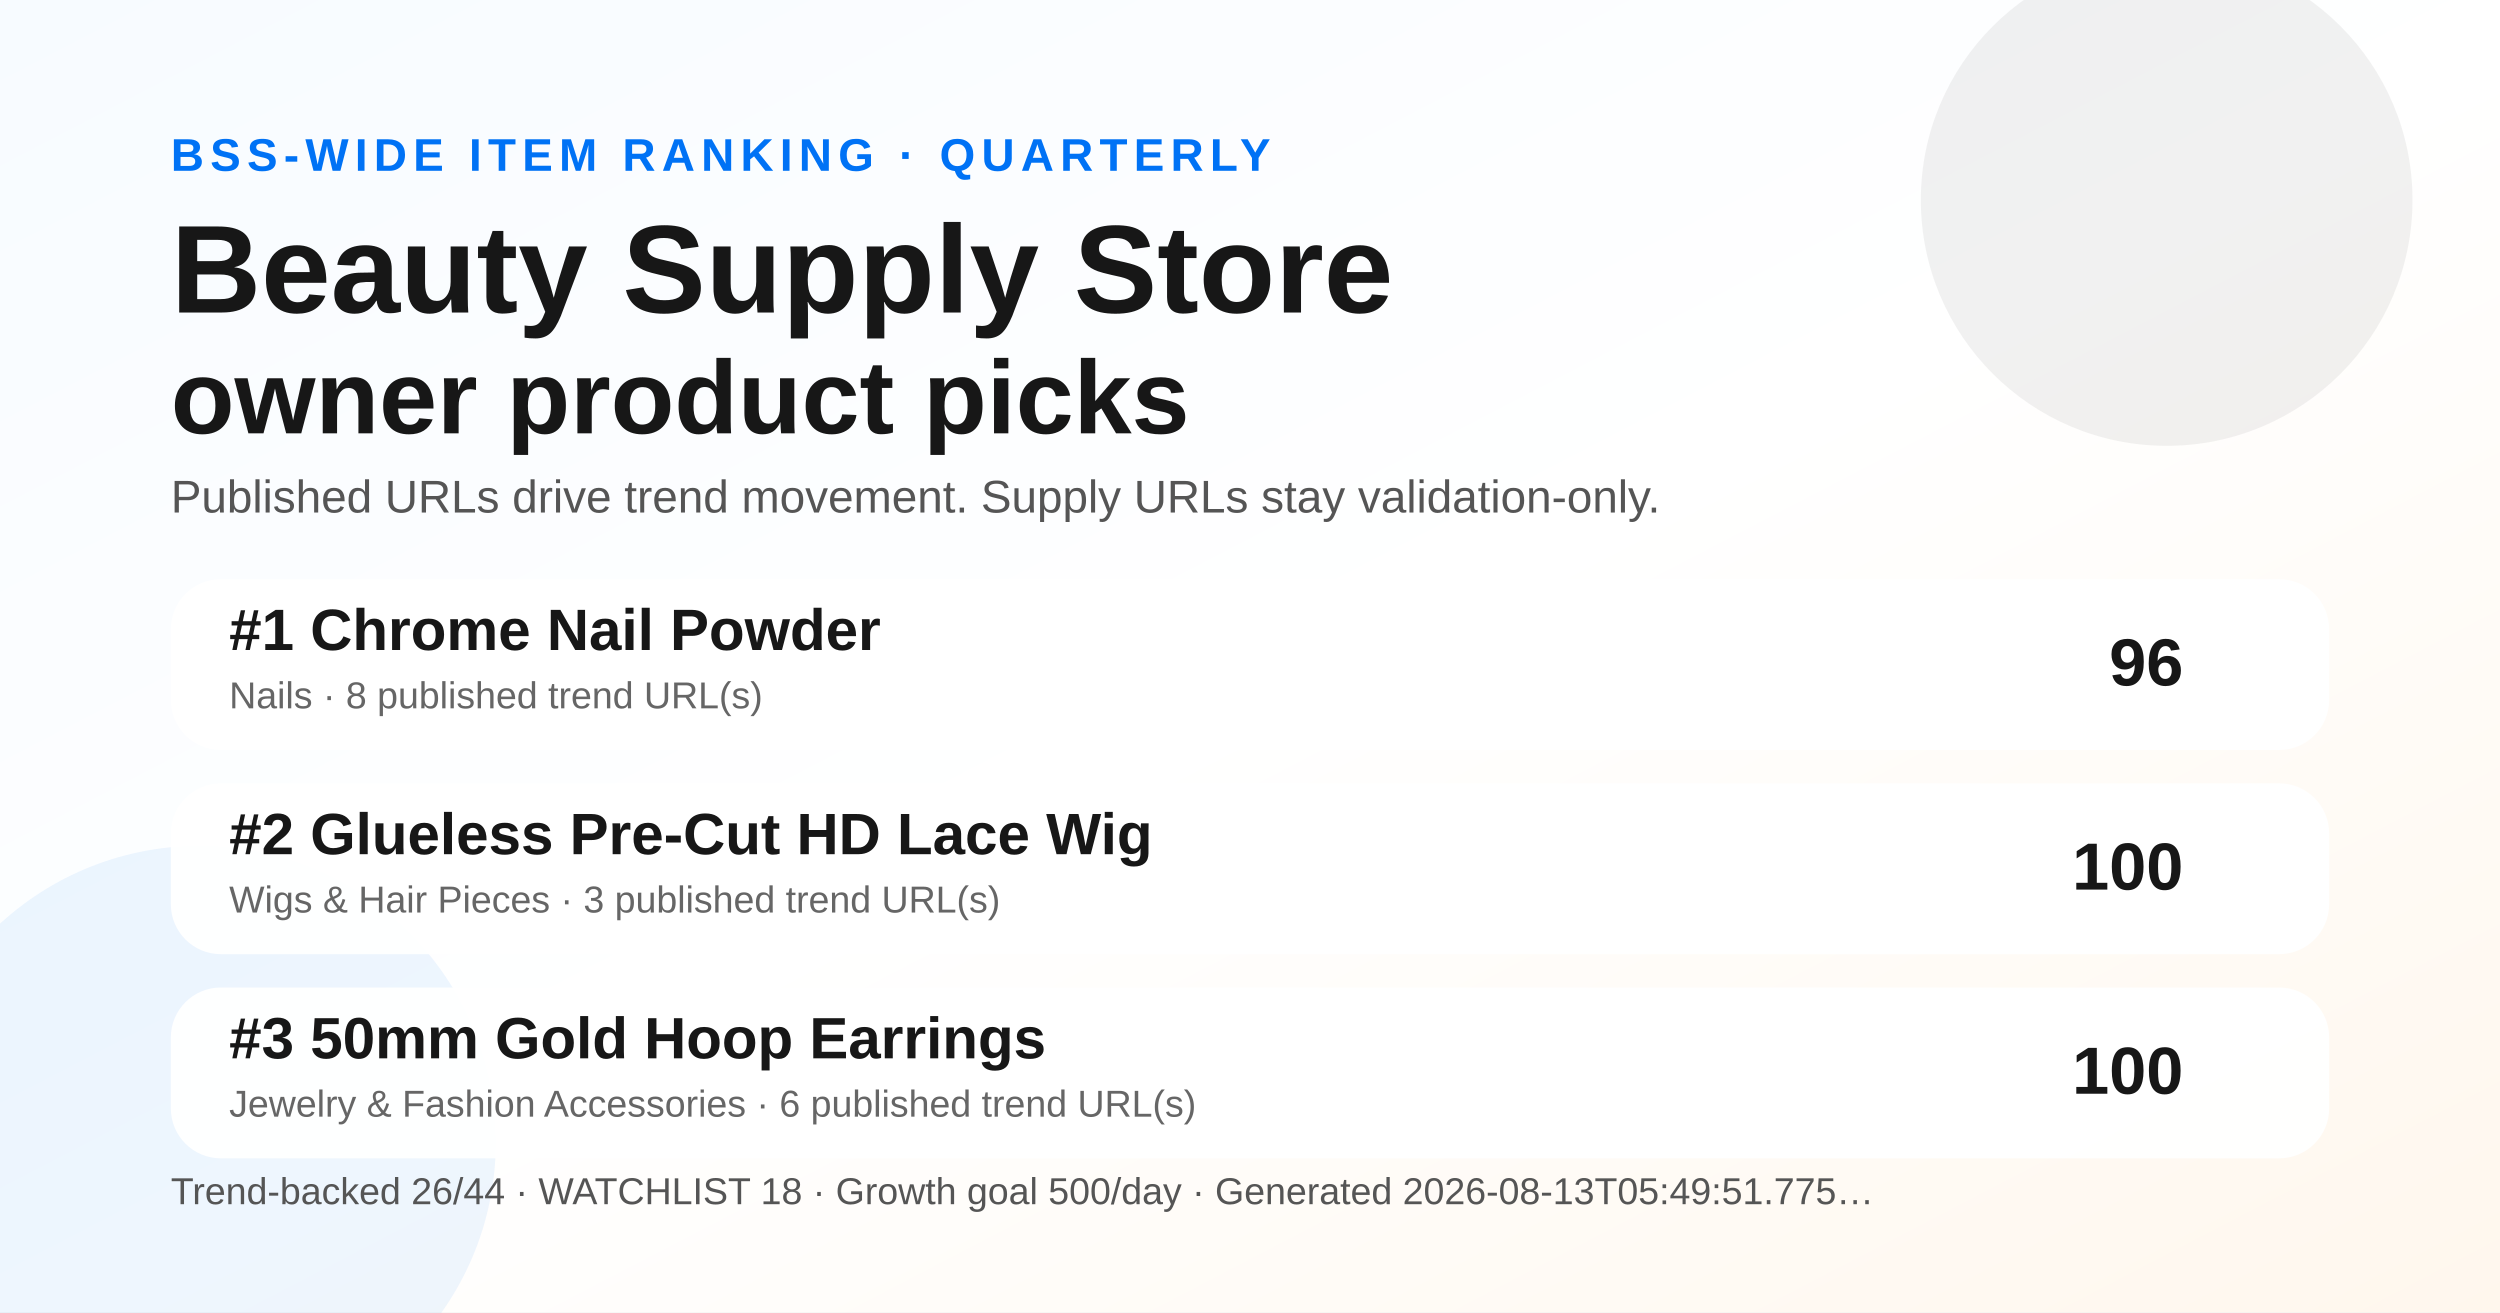
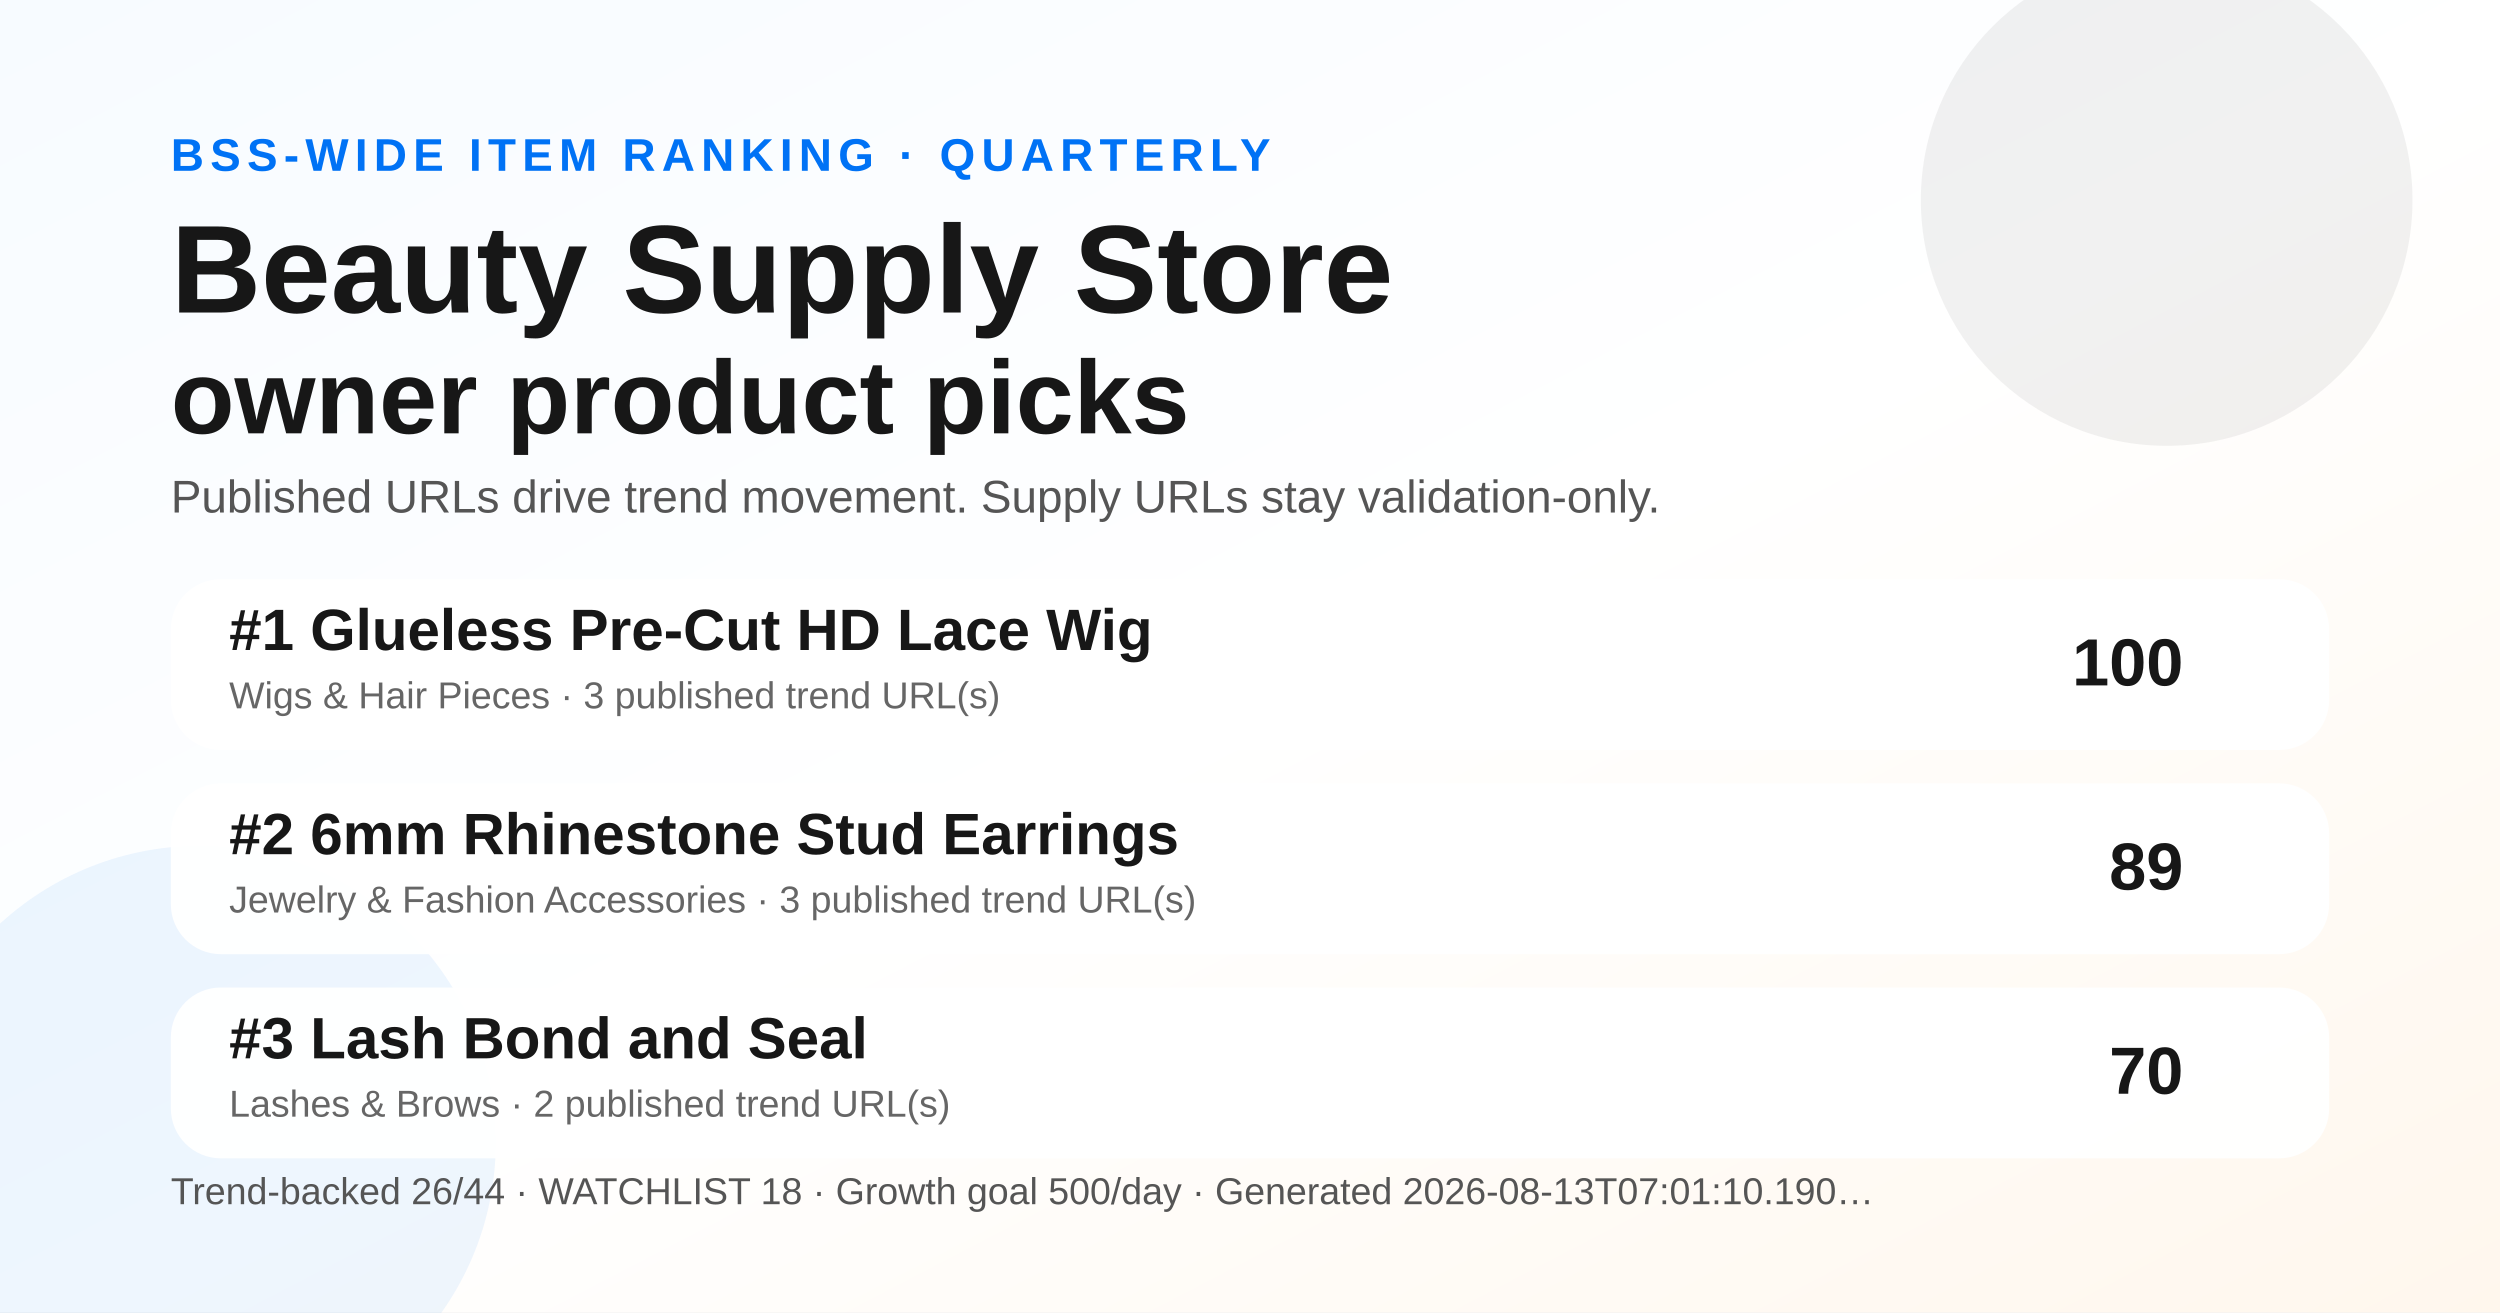
<svg xmlns="http://www.w3.org/2000/svg" width="1200" height="630" viewBox="0 0 1200 630" role="img" aria-label="Quarterly BSS Trend Ranking social preview">
  <defs>
    <linearGradient id="bg" x1="0" y1="0" x2="1" y2="1">
      <stop offset="0" stop-color="#f7fbff" />
      <stop offset="0.52" stop-color="#ffffff" />
      <stop offset="1" stop-color="#fff7ed" />
    </linearGradient>
  </defs>
  <rect width="1200" height="630" fill="url(#bg)" />
  <circle cx="1040" cy="96" r="118" fill="#171717" opacity="0.06" />
  <circle cx="96" cy="548" r="142" fill="#0072f5" opacity="0.07" />
  <text x="82" y="82" font-family="Arial, Helvetica, sans-serif" font-size="22" font-weight="700" fill="#0072f5" letter-spacing="3">BSS-WIDE ITEM RANKING · QUARTERLY</text>
  <text x="82" y="150" font-family="Arial, Helvetica, sans-serif" font-size="60" font-weight="800" fill="#171717">Beauty Supply Store</text>
  <text x="82" y="208" font-family="Arial, Helvetica, sans-serif" font-size="50" font-weight="800" fill="#171717">owner product picks</text>
  <text x="82" y="246" font-family="Arial, Helvetica, sans-serif" font-size="22" fill="#555555">Published URLs drive trend movement. Supply URLs stay validation-only.</text>
  <g transform="translate(82 278)">
    <rect width="1036" height="82" rx="24" fill="#ffffff" opacity="0.96" />
-     <text x="28" y="34" font-family="Arial, Helvetica, sans-serif" font-size="28" font-weight="700" fill="#171717">#1 Chrome Nail Powder</text>
-     <text x="28" y="62" font-family="Arial, Helvetica, sans-serif" font-size="18" fill="#666666">Nails · 8 published trend URL(s)</text>
-     <text x="966" y="51" text-anchor="end" font-family="Arial, Helvetica, sans-serif" font-size="32" font-weight="700" fill="#171717">96</text>
+     <text x="28" y="34" font-family="Arial, Helvetica, sans-serif" font-size="28" font-weight="700" fill="#171717">#1 Glueless Pre-Cut HD Lace Wig</text>
+     <text x="28" y="62" font-family="Arial, Helvetica, sans-serif" font-size="18" fill="#666666">Wigs &amp; Hair Pieces · 3 published trend URL(s)</text>
+     <text x="966" y="51" text-anchor="end" font-family="Arial, Helvetica, sans-serif" font-size="32" font-weight="700" fill="#171717">100</text>
  </g>
  <g transform="translate(82 376)">
    <rect width="1036" height="82" rx="24" fill="#ffffff" opacity="0.96" />
-     <text x="28" y="34" font-family="Arial, Helvetica, sans-serif" font-size="28" font-weight="700" fill="#171717">#2 Glueless Pre-Cut HD Lace Wig</text>
-     <text x="28" y="62" font-family="Arial, Helvetica, sans-serif" font-size="18" fill="#666666">Wigs &amp; Hair Pieces · 3 published trend URL(s)</text>
-     <text x="966" y="51" text-anchor="end" font-family="Arial, Helvetica, sans-serif" font-size="32" font-weight="700" fill="#171717">100</text>
+     <text x="28" y="34" font-family="Arial, Helvetica, sans-serif" font-size="28" font-weight="700" fill="#171717">#2 6mm Rhinestone Stud Earrings</text>
+     <text x="28" y="62" font-family="Arial, Helvetica, sans-serif" font-size="18" fill="#666666">Jewelry &amp; Fashion Accessories · 3 published trend URL(s)</text>
+     <text x="966" y="51" text-anchor="end" font-family="Arial, Helvetica, sans-serif" font-size="32" font-weight="700" fill="#171717">89</text>
  </g>
  <g transform="translate(82 474)">
    <rect width="1036" height="82" rx="24" fill="#ffffff" opacity="0.96" />
-     <text x="28" y="34" font-family="Arial, Helvetica, sans-serif" font-size="28" font-weight="700" fill="#171717">#3 50mm Gold Hoop Earrings</text>
-     <text x="28" y="62" font-family="Arial, Helvetica, sans-serif" font-size="18" fill="#666666">Jewelry &amp; Fashion Accessories · 6 published trend URL(s)</text>
-     <text x="966" y="51" text-anchor="end" font-family="Arial, Helvetica, sans-serif" font-size="32" font-weight="700" fill="#171717">100</text>
+     <text x="28" y="34" font-family="Arial, Helvetica, sans-serif" font-size="28" font-weight="700" fill="#171717">#3 Lash Bond and Seal</text>
+     <text x="28" y="62" font-family="Arial, Helvetica, sans-serif" font-size="18" fill="#666666">Lashes &amp; Brows · 2 published trend URL(s)</text>
+     <text x="966" y="51" text-anchor="end" font-family="Arial, Helvetica, sans-serif" font-size="32" font-weight="700" fill="#171717">70</text>
  </g>
  <g transform="translate(82 578)">
-     <text font-family="Arial, Helvetica, sans-serif" font-size="18" fill="#555555">Trend-backed 26/44 · WATCHLIST 18 · Growth goal 500/day · Generated 2026-08-13T05:49:51.775…</text>
+     <text font-family="Arial, Helvetica, sans-serif" font-size="18" fill="#555555">Trend-backed 26/44 · WATCHLIST 18 · Growth goal 500/day · Generated 2026-08-13T07:01:10.190…</text>
  </g>
</svg>
